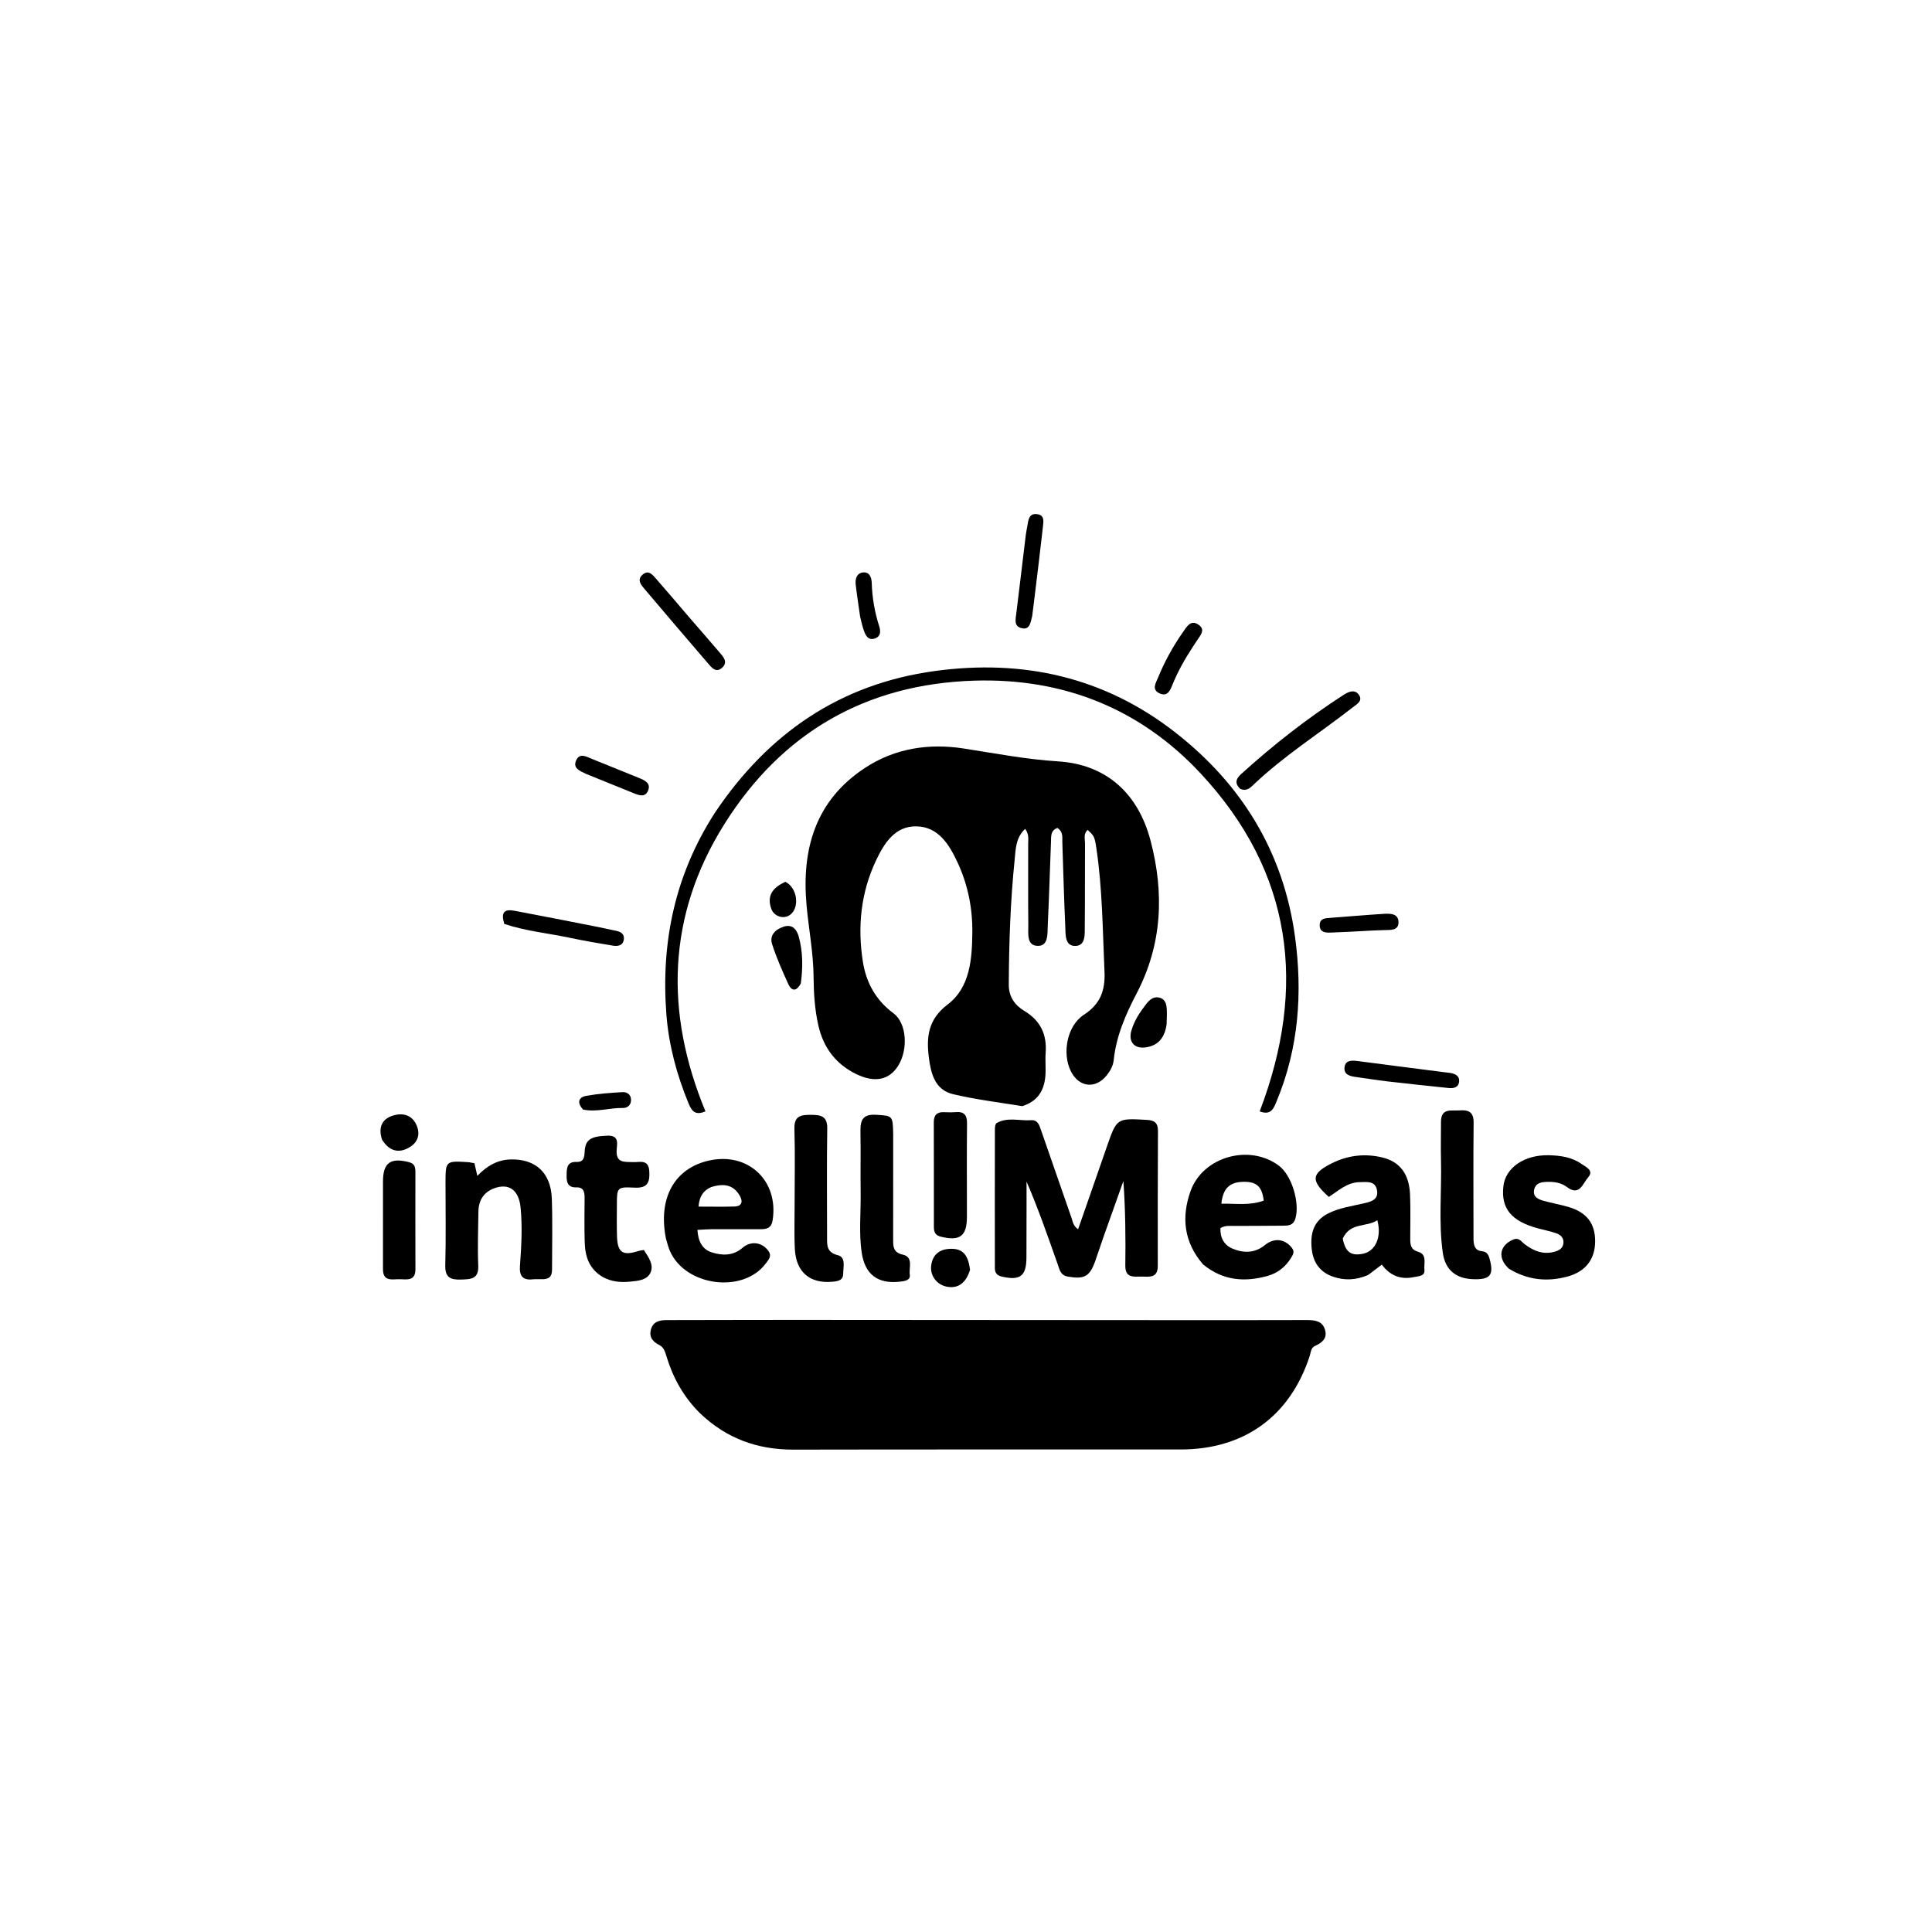
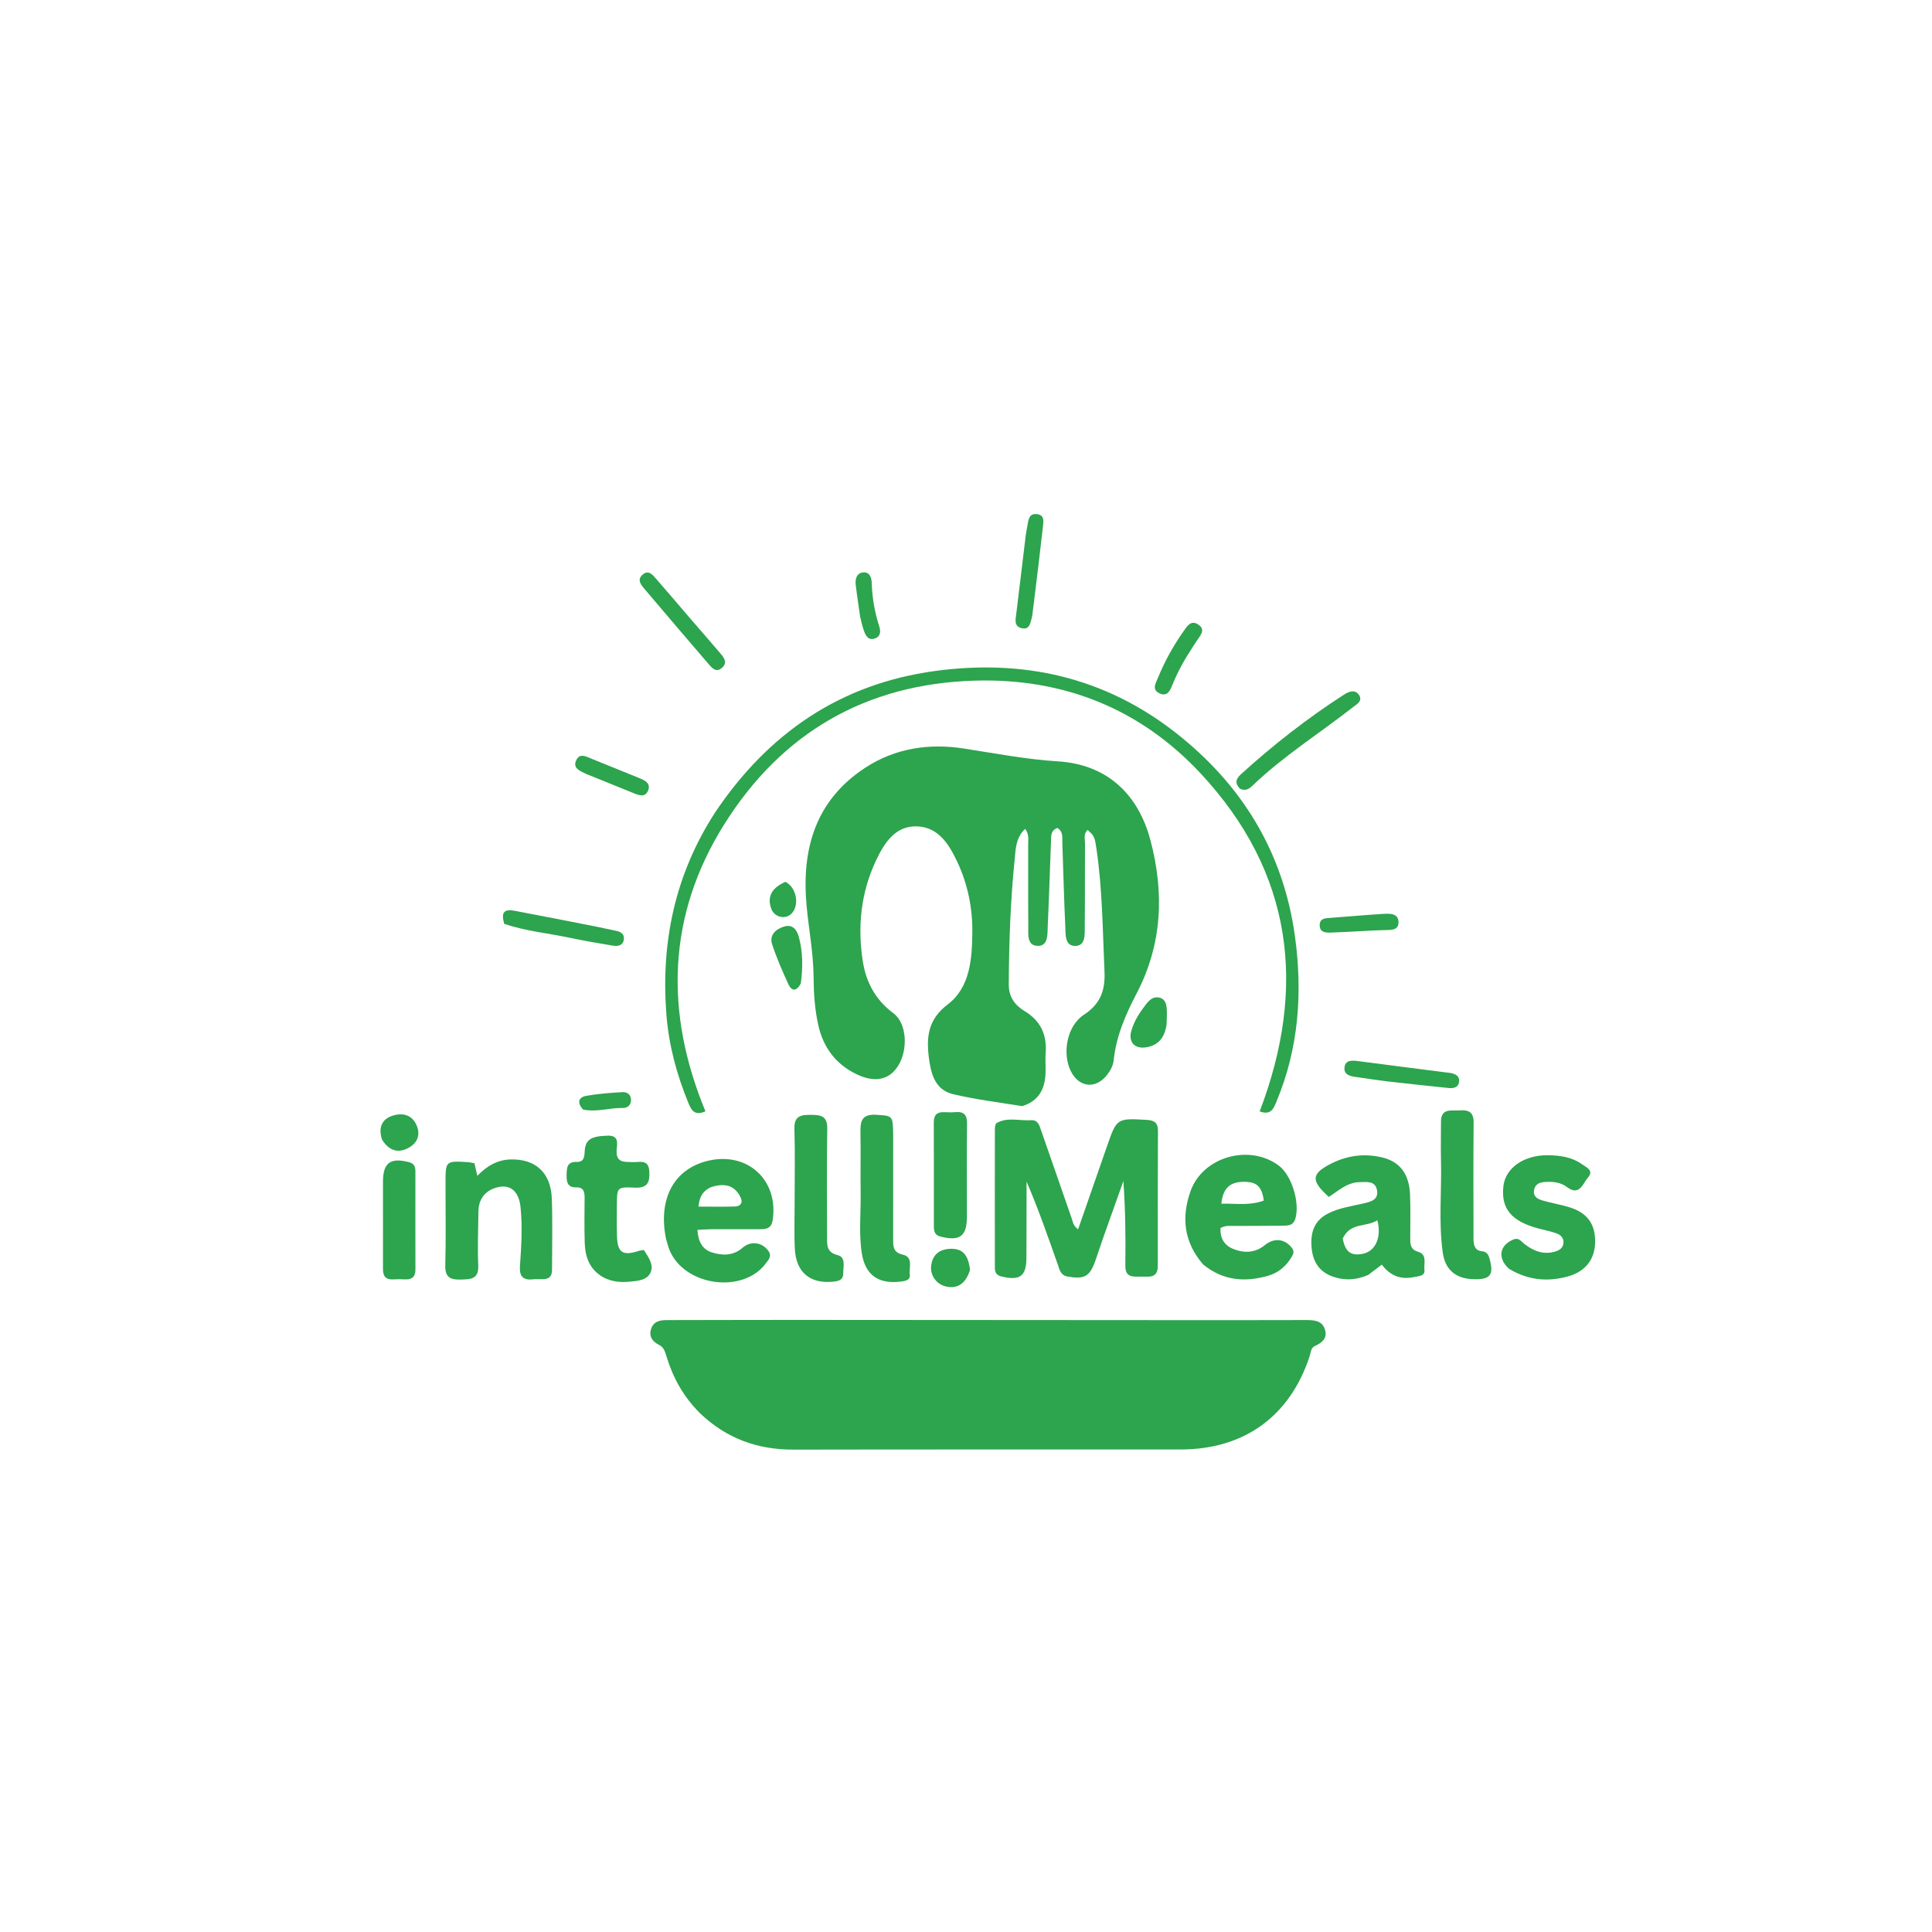
<svg xmlns="http://www.w3.org/2000/svg" version="1.1" id="Layer_1" x="0px" y="0px" width="100%" viewBox="0 0 736 736" enable-background="new 0 0 736 736" xml:space="preserve">
-   <path fill="#000000" opacity="1" stroke="none" d=" M266.65,538.356   C260.352,532.095 256.378,524.862 253.917,516.776   C253.368,514.971 252.918,513.254 251.07,512.337   C248.546,511.084 247.13,509.166 248.027,506.283   C248.931,503.381 251.351,502.893 254.027,502.891   C270.018,502.88 286.01,502.809 302.001,502.816   C356.828,502.84 411.655,502.892 466.482,502.923   C476.814,502.929 487.147,502.877 497.479,502.877   C500.557,502.878 503.756,502.991 504.797,506.666   C505.713,509.902 503.572,511.548 500.956,512.743   C499.319,513.49 499.389,515.17 498.938,516.556   C491.476,539.483 474.021,552.171 449.781,552.184   C400.617,552.21 351.453,552.137 302.289,552.239   C288.644,552.268 276.806,548.066 266.65,538.356  z" />
-   <path fill="#000000" opacity="1" stroke="none" d=" M389.425,421.385   C380.391,419.945 371.64,418.84 363.099,416.839   C356.086,415.196 354.598,408.816 353.842,402.795   C352.872,395.062 353.537,388.329 361.008,382.666   C369.616,376.14 370.299,365.219 370.411,355.241   C370.514,346.115 368.735,337.022 364.796,328.577   C361.593,321.71 357.51,315.001 349.192,314.803   C340.969,314.607 336.831,321.202 333.691,327.867   C327.918,340.123 326.625,353.091 328.71,366.345   C329.965,374.319 333.633,381.026 340.369,386.01   C345.421,389.748 346.064,399.78 342.133,406.041   C338.77,411.398 333.284,412.593 326.296,409.224   C318.439,405.437 313.666,399.121 311.751,390.631   C310.389,384.591 309.98,378.4 309.938,372.283   C309.875,363.076 308.105,354.104 307.271,345.015   C305.304,323.582 310.554,304.92 329.654,292.444   C341.056,284.997 353.96,283.112 367.073,285.137   C379.051,286.987 390.879,289.286 403.066,290.047   C421.39,291.191 433.549,302.163 438.301,320.221   C443.569,340.241 442.758,359.766 433.003,378.445   C428.822,386.451 425.24,394.654 424.281,403.776   C424.05,405.975 423.014,407.902 421.639,409.621   C417.353,414.977 411.04,414.273 407.954,408.105   C404.529,401.261 406.47,390.76 412.909,386.573   C419.196,382.486 421.088,377.295 420.761,370.151   C420.039,354.374 419.997,338.559 417.628,322.898   C416.971,318.556 416.721,318.39 414.375,316.172   C412.639,317.597 413.352,319.572 413.34,321.293   C413.266,331.789 413.359,342.287 413.249,352.783   C413.217,355.84 413.671,360.323 409.611,360.36   C405.549,360.398 405.959,355.837 405.819,352.838   C405.322,342.203 405.062,331.557 404.696,320.916   C404.63,318.994 405.108,316.867 402.82,315.42   C400.16,316.359 400.453,318.652 400.374,320.721   C399.966,331.36 399.638,342.004 399.145,352.639   C399.004,355.684 399.441,360.259 395.54,360.329   C390.994,360.411 391.773,355.68 391.738,352.519   C391.625,342.19 391.717,331.858 391.688,321.528   C391.683,319.766 392.092,317.889 390.545,315.752   C386.861,319.175 386.922,323.719 386.523,327.63   C384.915,343.361 384.379,359.165 384.295,374.986   C384.269,379.785 386.611,382.936 390.328,385.18   C396.439,388.869 398.864,394.168 398.345,401.139   C398.123,404.123 398.493,407.154 398.217,410.129   C397.718,415.509 395.248,419.586 389.425,421.385  z" />
-   <path fill="#000000" opacity="1" stroke="none" d=" M421.667,436.805   C425.449,425.903 425.444,425.986 436.914,426.621   C439.845,426.783 441.141,427.826 441.129,430.785   C441.062,447.937 441.017,465.089 441.06,482.241   C441.072,487.025 437.773,486.332 434.827,486.327   C431.857,486.323 428.632,486.923 428.693,482.126   C428.83,471.475 428.736,460.822 427.953,449.933   C425.455,456.943 422.943,463.949 420.464,470.967   C419.356,474.103 418.348,477.274 417.234,480.408   C415.117,486.36 413.034,487.403 406.771,486.315   C403.932,485.821 403.631,483.596 402.944,481.656   C399.227,471.158 395.602,460.627 391.067,450.124   C391.067,453.615 391.071,457.107 391.066,460.599   C391.056,466.76 391.046,472.921 391.025,479.083   C391.001,486.191 388.561,487.971 381.498,486.276   C379.643,485.831 379.001,484.711 378.998,483.101   C378.968,465.45 378.97,447.799 379.005,430.148   C379.006,429.356 379.156,428.131 379.659,427.841   C383.814,425.45 388.375,427.052 392.756,426.742   C395.37,426.557 395.935,428.659 396.601,430.581   C400.466,441.739 404.337,452.894 408.231,464.041   C408.701,465.387 408.79,466.958 410.703,468.305   C414.38,457.766 417.969,447.476 421.667,436.805  z" />
-   <path fill="#000000" opacity="1" stroke="none" d=" M272.436,309.479   C292.725,279.271 320.137,260.545 356.109,255.628   C389.734,251.031 420.751,257.904 447.822,279.088   C473.181,298.932 488.938,324.693 493.331,356.787   C496.263,378.199 494.76,399.304 486.319,419.538   C485.227,422.156 484.296,425.037 479.881,423.39   C497.967,375.943 492.483,332.275 457.345,294.603   C434.366,269.967 405.125,258.289 371.315,259.292   C329.876,260.521 297.778,279.156 275.92,314.005   C254.109,348.778 253.176,385.759 268.742,423.37   C264.668,425.154 263.413,423.021 262.298,420.316   C257.829,409.471 254.778,398.199 253.872,386.554   C251.731,359.057 257.076,333.211 272.436,309.479  z" />
-   <path fill="#000000" opacity="1" stroke="none" d=" M458.326,481.696   C450.947,473.152 450.028,463.684 453.522,453.809   C458.183,440.635 475.931,435.649 487.173,444.054   C492.078,447.722 495.193,458.022 493.52,464.09   C492.709,467.031 490.568,466.901 488.45,466.933   C482.455,467.023 476.458,466.971 470.462,467.027   C468.669,467.044 466.801,466.737 464.926,467.835   C464.791,471.529 466.256,474.323 469.668,475.727   C473.926,477.48 478.163,477.347 481.891,474.295   C485.364,471.452 489.486,471.899 492.169,475.416   C493.236,476.815 492.652,477.834 491.938,479.017   C489.867,482.452 486.913,484.907 483.122,485.995   C474.36,488.511 465.995,487.971 458.326,481.696  M481.432,457.375   C480.733,451.907 478.677,450.073 473.415,450.225   C468.368,450.371 465.866,452.811 465.28,458.565   C470.558,458.389 475.795,459.409 481.432,457.375  z" />
-   <path fill="#000000" opacity="1" stroke="none" d=" M521.208,485.699   C516.547,487.711 512.152,487.879 507.722,486.322   C502.79,484.589 500.263,480.903 499.715,475.867   C499.1,470.199 500.223,465.218 505.861,462.319   C510.074,460.152 514.708,459.536 519.241,458.485   C521.934,457.86 525.348,457.229 524.548,453.274   C523.831,449.734 520.598,450.322 517.993,450.342   C513.219,450.381 509.839,453.658 506.226,455.966   C499.245,449.727 499.5,447.094 507.265,443.197   C513.443,440.098 519.953,439.32 526.674,440.959   C533.258,442.565 536.817,447.211 537.153,454.981   C537.398,460.634 537.234,466.306 537.235,471.969   C537.235,474.241 537.438,476.065 540.273,476.886   C543.789,477.904 542.347,481.403 542.64,483.759   C542.937,486.153 540.428,486.14 538.654,486.514   C533.581,487.581 529.517,485.949 526.411,481.762   C524.649,483.113 523.093,484.307 521.208,485.699  M511.525,471.816   C512.463,476.937 514.639,478.564 519.274,477.608   C523.998,476.633 526.444,471.212 524.692,464.846   C520.633,467.616 514.465,465.485 511.525,471.816  z" />
-   <path fill="#000000" opacity="1" stroke="none" d=" M253.703,471.873   C250.599,456.377 256.961,445.041 270.118,442.109   C285.051,438.781 296.742,449.858 294.325,464.922   C293.858,467.833 292.111,468.271 289.754,468.265   C283.601,468.251 277.449,468.239 271.296,468.268   C269.519,468.277 267.743,468.429 265.682,468.529   C265.972,472.816 267.466,475.913 271.13,477.087   C275.173,478.382 279.312,478.449 282.872,475.347   C286.013,472.61 290.301,473.186 292.706,476.519   C294.184,478.567 292.751,479.936 291.682,481.364   C283.043,492.906 261.048,490 255.192,476.535   C254.598,475.171 254.231,473.708 253.703,471.873  M270.898,452.232   C267.879,453.547 266.406,455.855 266.097,459.662   C270.882,459.662 275.319,459.755 279.75,459.629   C282.642,459.546 283.1,457.795 281.834,455.551   C279.501,451.415 275.874,450.667 270.898,452.232  z" />
-   <path fill="#000000" opacity="1" stroke="none" d=" M206.872,487.318   C205.231,487.34 204.055,487.244 202.902,487.369   C199.129,487.778 197.812,486.007 198.07,482.406   C198.606,474.935 199.064,467.431 198.312,459.968   C197.641,453.294 193.838,450.631 188.271,452.681   C184.279,454.151 182.298,457.308 182.254,461.581   C182.182,468.406 181.893,475.241 182.188,482.051   C182.416,487.324 179.423,487.333 175.566,487.449   C171.443,487.573 169.505,486.582 169.631,481.948   C169.916,471.468 169.712,460.975 169.718,450.487   C169.723,442.288 169.822,442.196 178.174,442.714   C178.986,442.765 179.788,442.978 180.741,443.14   C181.081,444.63 181.401,446.031 181.837,447.944   C185.483,444.164 189.496,441.804 194.597,441.69   C204.025,441.48 209.862,446.759 210.215,456.601   C210.531,465.413 210.308,474.245 210.306,483.068   C210.305,485.144 210.217,487.207 206.872,487.318  z" />
-   <path fill="#000000" opacity="1" stroke="none" d=" M574.819,483.316   C570.335,479.227 571.28,474.337 576.556,472.184   C578.66,471.326 579.539,472.998 580.798,473.957   C584.25,476.585 587.971,478.097 592.394,476.801   C594.123,476.294 595.458,475.408 595.6,473.459   C595.745,471.456 594.41,470.348 592.784,469.789   C590.593,469.037 588.296,468.593 586.051,467.994   C575.726,465.239 571.737,460.396 572.726,451.836   C573.531,444.865 580.687,439.855 590.065,440.09   C594.372,440.198 598.743,440.774 602.432,443.379   C604.198,444.625 607.379,445.854 604.943,448.592   C603.023,450.751 601.755,455.844 596.961,452.23   C594.557,450.419 591.789,450.127 588.898,450.257   C586.731,450.354 584.844,450.916 584.411,453.339   C583.941,455.971 585.949,456.848 587.896,457.406   C591.088,458.319 594.385,458.866 597.565,459.813   C604.495,461.875 607.668,466.062 607.674,472.833   C607.681,479.601 604.108,484.391 597.239,486.274   C589.543,488.383 582.089,487.741 574.819,483.316  z" />
-   <path fill="#000000" opacity="1" stroke="none" d=" M229.794,486.583   C224.388,483.463 222.904,478.635 222.747,473.267   C222.582,467.612 222.662,461.949 222.701,456.29   C222.716,454.04 222.323,452.246 219.526,452.331   C216.212,452.433 215.802,450.285 215.851,447.701   C215.901,445.089 215.887,442.516 219.622,442.638   C222.469,442.731 222.61,440.793 222.735,438.613   C222.993,434.096 225.125,432.849 231.419,432.633   C235.977,432.477 235.069,435.669 234.914,438.105   C234.593,443.158 237.95,442.579 241.172,442.709   C243.716,442.811 247.094,441.494 247.352,446.228   C247.585,450.501 246.666,452.689 241.688,452.435   C235.055,452.096 235.027,452.425 235.003,458.922   C234.988,462.917 234.929,466.914 235.044,470.906   C235.224,477.179 237.2,478.499 243.214,476.572   C243.824,476.376 244.483,476.331 245.29,476.185   C247.029,478.931 249.228,481.821 247.776,484.879   C246.421,487.732 242.865,487.985 239.879,488.258   C236.537,488.564 233.218,488.367 229.794,486.583  z" />
-   <path fill="#000000" opacity="1" stroke="none" d=" M561.336,472.4   C561.438,474.877 562.192,476.434 564.453,476.647   C566.19,476.811 566.921,477.641 567.411,479.362   C569.215,485.699 567.813,487.568 561.106,487.31   C554.535,487.058 550.54,483.716 549.624,477.174   C547.98,465.435 549.255,453.615 548.946,441.834   C548.82,437.018 548.968,432.196 548.949,427.376   C548.927,421.974 552.957,423.236 556.076,423.003   C559.364,422.759 561.417,423.584 561.378,427.59   C561.235,442.38 561.323,457.173 561.336,472.4  z" />
-   <path fill="#000000" opacity="1" stroke="none" d=" M340.262,432.105   C340.264,445.913 340.281,459.234 340.25,472.554   C340.243,475.245 340.532,477.191 343.92,477.959   C348.061,478.897 346.192,482.965 346.586,485.594   C346.925,487.851 344.427,488.093 342.578,488.283   C334.417,489.119 329.55,485.554 328.29,477.305   C327.129,469.707 327.982,462.015 327.867,454.366   C327.753,446.875 327.934,439.379 327.8,431.889   C327.724,427.666 327.859,424.317 333.714,424.681   C339.998,425.073 340.134,424.855 340.262,432.105  z" />
-   <path fill="#000000" opacity="1" stroke="none" d=" M302.709,459   C302.712,449.009 302.913,439.512 302.634,430.029   C302.491,425.175 304.968,424.681 308.832,424.699   C312.628,424.717 315.218,425.065 315.143,429.956   C314.931,443.773 315.076,457.596 315.075,471.416   C315.074,474.465 314.936,477.105 319.135,478.154   C322.331,478.952 321.216,482.615 321.223,485.147   C321.231,487.871 319.07,488.106 316.993,488.289   C308.557,489.031 303.301,484.633 302.812,475.98   C302.502,470.502 302.725,464.994 302.709,459  z" />
-   <path fill="#000000" opacity="1" stroke="none" d=" M368.348,459.976   C368.348,461.469 368.347,462.466 368.348,463.463   C368.358,470.938 365.682,472.924 358.338,471.1   C356.243,470.58 355.767,469.238 355.765,467.45   C355.752,454.154 355.782,440.858 355.733,427.562   C355.723,424.833 356.884,423.577 359.613,423.687   C361.106,423.747 362.612,423.788 364.098,423.664   C367.376,423.39 368.431,424.909 368.395,428.067   C368.274,438.537 368.349,449.009 368.348,459.976  z" />
-   <path fill="#000000" opacity="1" stroke="none" d=" M145.903,456.013   C145.904,453.684 145.897,451.852 145.902,450.02   C145.925,442.91 148.813,440.879 155.89,442.755   C158.083,443.336 158.248,444.831 158.25,446.532   C158.262,458.857 158.206,471.183 158.259,483.508   C158.278,488.047 155.073,487.39 152.327,487.322   C149.542,487.252 145.884,488.431 145.898,483.493   C145.923,474.499 145.902,465.505 145.903,456.013  z" />
-   <path fill="#000000" opacity="1" stroke="none" d=" M472.461,300.523   C470.016,298.17 471.117,296.418 472.884,294.816   C485.104,283.73 498.068,273.603 511.939,264.657   C513.82,263.444 516.208,262.489 517.715,264.748   C519.251,267.05 516.823,268.294 515.328,269.466   C502.64,279.404 488.914,288.011 477.22,299.23   C476.041,300.36 474.671,301.47 472.461,300.523  z" />
-   <path fill="#000000" opacity="1" stroke="none" d=" M192.108,351.964   C190.796,347.599 191.973,346.201 196.096,346.974   C206.696,348.963 217.274,351.067 227.857,353.144   C230.135,353.591 232.392,354.146 234.67,354.592   C236.508,354.952 237.917,355.815 237.653,357.862   C237.337,360.312 235.307,360.542 233.447,360.24   C227.878,359.334 222.314,358.367 216.796,357.199   C208.685,355.481 200.377,354.729 192.108,351.964  z" />
-   <path fill="#000000" opacity="1" stroke="none" d=" M262.691,235.326   C266.63,239.869 270.36,244.123 274.026,248.432   C275.534,250.205 277.511,252.248 275.026,254.429   C272.697,256.473 271.045,254.258 269.671,252.662   C261.637,243.33 253.65,233.957 245.691,224.561   C244.303,222.923 242.507,220.958 244.752,218.951   C247.093,216.858 248.711,219.089 250.098,220.668   C254.27,225.419 258.344,230.257 262.691,235.326  z" />
-   <path fill="#000000" opacity="1" stroke="none" d=" M393.221,234.65   C392.565,237.293 392.277,240.217 388.945,239.241   C386.219,238.442 386.886,235.912 387.158,233.726   C388.386,223.839 389.542,213.943 390.746,204.053   C390.906,202.735 391.191,201.432 391.415,200.121   C391.785,197.95 392.008,195.478 395.096,195.869   C398.022,196.239 397.516,198.744 397.311,200.606   C396.257,210.179 395.054,219.735 393.898,229.296   C393.698,230.944 393.475,232.588 393.221,234.65  z" />
-   <path fill="#000000" opacity="1" stroke="none" d=" M550.249,408.467   C551.332,408.618 552.004,408.641 552.655,408.77   C554.408,409.117 556.024,409.888 555.863,411.921   C555.672,414.307 553.787,414.686 551.794,414.477   C544.027,413.66 536.259,412.853 528.501,411.955   C524.542,411.497 520.607,410.83 516.655,410.304   C514.386,410.002 511.928,409.462 512.186,406.701   C512.449,403.884 514.841,403.891 517.208,404.206   C528.074,405.652 538.953,407.002 550.249,408.467  z" />
-   <path fill="#000000" opacity="1" stroke="none" d=" M444.417,390.236   C443.723,395.25 441.288,398.278 436.556,398.99   C432.223,399.642 429.807,396.986 430.966,392.765   C432.032,388.883 434.266,385.551 436.72,382.408   C437.972,380.805 439.564,379.436 441.802,380.082   C444.15,380.76 444.409,382.871 444.502,384.898   C444.578,386.538 444.476,388.187 444.417,390.236  z" />
-   <path fill="#000000" opacity="1" stroke="none" d=" M305.07,374.64   C303.314,377.955 301.491,377.487 300.304,374.884   C298.035,369.908 295.805,364.874 294.134,359.679   C293.009,356.185 295.538,353.97 298.609,353.002   C301.895,351.967 303.568,354.114 304.334,356.977   C305.857,362.663 305.903,368.445 305.07,374.64  z" />
-   <path fill="#000000" opacity="1" stroke="none" d=" M454.431,246.387   C451.3,251.148 448.712,255.781 446.7,260.735   C445.82,262.905 444.83,265.544 441.762,264.151   C438.608,262.718 440.308,260.222 441.154,258.152   C443.679,251.971 446.893,246.155 450.727,240.69   C452.15,238.662 453.647,235.936 456.604,238.001   C459.407,239.958 457.209,242.083 455.998,243.997   C455.554,244.7 455.084,245.385 454.431,246.387  z" />
-   <path fill="#000000" opacity="1" stroke="none" d=" M369.542,483.755   C367.954,488.834 364.992,490.915 360.852,490.196   C356.884,489.507 354.157,485.935 354.762,481.916   C355.366,477.906 357.941,475.904 361.916,475.744   C366.597,475.555 368.799,477.792 369.542,483.755  z" />
-   <path fill="#000000" opacity="1" stroke="none" d=" M522.407,354.51   C516.966,354.815 511.98,355.098 506.99,355.269   C504.93,355.34 502.682,355.196 502.743,352.348   C502.798,349.837 504.85,349.801 506.749,349.663   C513.549,349.17 520.34,348.55 527.144,348.132   C529.641,347.979 532.8,347.978 532.76,351.416   C532.722,354.605 529.655,354.232 527.357,354.328   C525.86,354.391 524.36,354.406 522.407,354.51  z" />
-   <path fill="#000000" opacity="1" stroke="none" d=" M223.297,294.836   C220.831,293.666 218.17,292.64 219.471,289.708   C220.824,286.657 223.374,288.251 225.485,289.097   C231.637,291.565 237.779,294.059 243.915,296.567   C246.049,297.439 248.041,298.672 246.81,301.351   C245.686,303.796 243.537,303.02 241.629,302.255   C235.629,299.849 229.637,297.421 223.297,294.836  z" />
-   <path fill="#000000" opacity="1" stroke="none" d=" M145.551,434.171   C144.044,429.638 145.418,426.401 149.442,425.065   C153.126,423.841 156.839,424.504 158.66,428.586   C160.219,432.081 159.194,435.22 155.916,437.117   C151.861,439.465 148.316,438.559 145.551,434.171  z" />
-   <path fill="#000000" opacity="1" stroke="none" d=" M327.673,234.957   C327.067,230.609 326.436,226.686 325.982,222.742   C325.737,220.62 326.298,218.406 328.662,218.083   C331.242,217.73 332.031,220.021 332.09,222.052   C332.256,227.736 333.22,233.243 334.956,238.644   C335.563,240.53 335.49,242.484 333.301,243.224   C330.72,244.095 329.761,242.105 329.072,240.153   C328.522,238.595 328.165,236.969 327.673,234.957  z" />
-   <path fill="#000000" opacity="1" stroke="none" d=" M222.138,422.698   C219.614,419.943 220.474,417.968 223.392,417.451   C227.913,416.65 232.532,416.314 237.125,416.052   C238.836,415.954 240.386,416.914 240.397,419.013   C240.408,421.066 238.969,422.129 237.219,422.091   C232.273,421.984 227.445,423.755 222.138,422.698  z" />
-   <path fill="#000000" opacity="1" stroke="none" d=" M299.211,335.929   C303.767,338.257 304.661,345.595 301.133,348.399   C298.668,350.358 294.9,349.22 293.818,346.19   C292.203,341.664 293.839,338.313 299.211,335.929  z" />
+   <path fill="#2DA44E" opacity="1" stroke="none" d=" M266.65,538.356   C260.352,532.095 256.378,524.862 253.917,516.776   C253.368,514.971 252.918,513.254 251.07,512.337   C248.546,511.084 247.13,509.166 248.027,506.283   C248.931,503.381 251.351,502.893 254.027,502.891   C270.018,502.88 286.01,502.809 302.001,502.816   C356.828,502.84 411.655,502.892 466.482,502.923   C476.814,502.929 487.147,502.877 497.479,502.877   C500.557,502.878 503.756,502.991 504.797,506.666   C505.713,509.902 503.572,511.548 500.956,512.743   C499.319,513.49 499.389,515.17 498.938,516.556   C491.476,539.483 474.021,552.171 449.781,552.184   C400.617,552.21 351.453,552.137 302.289,552.239   C288.644,552.268 276.806,548.066 266.65,538.356  z" />
+   <path fill="#2DA44E" opacity="1" stroke="none" d=" M389.425,421.385   C380.391,419.945 371.64,418.84 363.099,416.839   C356.086,415.196 354.598,408.816 353.842,402.795   C352.872,395.062 353.537,388.329 361.008,382.666   C369.616,376.14 370.299,365.219 370.411,355.241   C370.514,346.115 368.735,337.022 364.796,328.577   C361.593,321.71 357.51,315.001 349.192,314.803   C340.969,314.607 336.831,321.202 333.691,327.867   C327.918,340.123 326.625,353.091 328.71,366.345   C329.965,374.319 333.633,381.026 340.369,386.01   C345.421,389.748 346.064,399.78 342.133,406.041   C338.77,411.398 333.284,412.593 326.296,409.224   C318.439,405.437 313.666,399.121 311.751,390.631   C310.389,384.591 309.98,378.4 309.938,372.283   C309.875,363.076 308.105,354.104 307.271,345.015   C305.304,323.582 310.554,304.92 329.654,292.444   C341.056,284.997 353.96,283.112 367.073,285.137   C379.051,286.987 390.879,289.286 403.066,290.047   C421.39,291.191 433.549,302.163 438.301,320.221   C443.569,340.241 442.758,359.766 433.003,378.445   C428.822,386.451 425.24,394.654 424.281,403.776   C424.05,405.975 423.014,407.902 421.639,409.621   C417.353,414.977 411.04,414.273 407.954,408.105   C404.529,401.261 406.47,390.76 412.909,386.573   C419.196,382.486 421.088,377.295 420.761,370.151   C420.039,354.374 419.997,338.559 417.628,322.898   C416.971,318.556 416.721,318.39 414.375,316.172   C412.639,317.597 413.352,319.572 413.34,321.293   C413.266,331.789 413.359,342.287 413.249,352.783   C413.217,355.84 413.671,360.323 409.611,360.36   C405.549,360.398 405.959,355.837 405.819,352.838   C405.322,342.203 405.062,331.557 404.696,320.916   C404.63,318.994 405.108,316.867 402.82,315.42   C400.16,316.359 400.453,318.652 400.374,320.721   C399.966,331.36 399.638,342.004 399.145,352.639   C399.004,355.684 399.441,360.259 395.54,360.329   C390.994,360.411 391.773,355.68 391.738,352.519   C391.625,342.19 391.717,331.858 391.688,321.528   C391.683,319.766 392.092,317.889 390.545,315.752   C386.861,319.175 386.922,323.719 386.523,327.63   C384.915,343.361 384.379,359.165 384.295,374.986   C384.269,379.785 386.611,382.936 390.328,385.18   C396.439,388.869 398.864,394.168 398.345,401.139   C398.123,404.123 398.493,407.154 398.217,410.129   C397.718,415.509 395.248,419.586 389.425,421.385  z" />
+   <path fill="#2DA44E" opacity="1" stroke="none" d=" M421.667,436.805   C425.449,425.903 425.444,425.986 436.914,426.621   C439.845,426.783 441.141,427.826 441.129,430.785   C441.062,447.937 441.017,465.089 441.06,482.241   C441.072,487.025 437.773,486.332 434.827,486.327   C431.857,486.323 428.632,486.923 428.693,482.126   C428.83,471.475 428.736,460.822 427.953,449.933   C425.455,456.943 422.943,463.949 420.464,470.967   C419.356,474.103 418.348,477.274 417.234,480.408   C415.117,486.36 413.034,487.403 406.771,486.315   C403.932,485.821 403.631,483.596 402.944,481.656   C399.227,471.158 395.602,460.627 391.067,450.124   C391.067,453.615 391.071,457.107 391.066,460.599   C391.056,466.76 391.046,472.921 391.025,479.083   C391.001,486.191 388.561,487.971 381.498,486.276   C379.643,485.831 379.001,484.711 378.998,483.101   C378.968,465.45 378.97,447.799 379.005,430.148   C379.006,429.356 379.156,428.131 379.659,427.841   C383.814,425.45 388.375,427.052 392.756,426.742   C395.37,426.557 395.935,428.659 396.601,430.581   C400.466,441.739 404.337,452.894 408.231,464.041   C408.701,465.387 408.79,466.958 410.703,468.305   C414.38,457.766 417.969,447.476 421.667,436.805  z" />
+   <path fill="#2DA44E" opacity="1" stroke="none" d=" M272.436,309.479   C292.725,279.271 320.137,260.545 356.109,255.628   C389.734,251.031 420.751,257.904 447.822,279.088   C473.181,298.932 488.938,324.693 493.331,356.787   C496.263,378.199 494.76,399.304 486.319,419.538   C485.227,422.156 484.296,425.037 479.881,423.39   C497.967,375.943 492.483,332.275 457.345,294.603   C434.366,269.967 405.125,258.289 371.315,259.292   C329.876,260.521 297.778,279.156 275.92,314.005   C254.109,348.778 253.176,385.759 268.742,423.37   C264.668,425.154 263.413,423.021 262.298,420.316   C257.829,409.471 254.778,398.199 253.872,386.554   C251.731,359.057 257.076,333.211 272.436,309.479  z" />
+   <path fill="#2DA44E" opacity="1" stroke="none" d=" M458.326,481.696   C450.947,473.152 450.028,463.684 453.522,453.809   C458.183,440.635 475.931,435.649 487.173,444.054   C492.078,447.722 495.193,458.022 493.52,464.09   C492.709,467.031 490.568,466.901 488.45,466.933   C482.455,467.023 476.458,466.971 470.462,467.027   C468.669,467.044 466.801,466.737 464.926,467.835   C464.791,471.529 466.256,474.323 469.668,475.727   C473.926,477.48 478.163,477.347 481.891,474.295   C485.364,471.452 489.486,471.899 492.169,475.416   C493.236,476.815 492.652,477.834 491.938,479.017   C489.867,482.452 486.913,484.907 483.122,485.995   C474.36,488.511 465.995,487.971 458.326,481.696  M481.432,457.375   C480.733,451.907 478.677,450.073 473.415,450.225   C468.368,450.371 465.866,452.811 465.28,458.565   C470.558,458.389 475.795,459.409 481.432,457.375  z" />
+   <path fill="#2DA44E" opacity="1" stroke="none" d=" M521.208,485.699   C516.547,487.711 512.152,487.879 507.722,486.322   C502.79,484.589 500.263,480.903 499.715,475.867   C499.1,470.199 500.223,465.218 505.861,462.319   C510.074,460.152 514.708,459.536 519.241,458.485   C521.934,457.86 525.348,457.229 524.548,453.274   C523.831,449.734 520.598,450.322 517.993,450.342   C513.219,450.381 509.839,453.658 506.226,455.966   C499.245,449.727 499.5,447.094 507.265,443.197   C513.443,440.098 519.953,439.32 526.674,440.959   C533.258,442.565 536.817,447.211 537.153,454.981   C537.398,460.634 537.234,466.306 537.235,471.969   C537.235,474.241 537.438,476.065 540.273,476.886   C543.789,477.904 542.347,481.403 542.64,483.759   C542.937,486.153 540.428,486.14 538.654,486.514   C533.581,487.581 529.517,485.949 526.411,481.762   C524.649,483.113 523.093,484.307 521.208,485.699  M511.525,471.816   C512.463,476.937 514.639,478.564 519.274,477.608   C523.998,476.633 526.444,471.212 524.692,464.846   C520.633,467.616 514.465,465.485 511.525,471.816  z" />
+   <path fill="#2DA44E" opacity="1" stroke="none" d=" M253.703,471.873   C250.599,456.377 256.961,445.041 270.118,442.109   C285.051,438.781 296.742,449.858 294.325,464.922   C293.858,467.833 292.111,468.271 289.754,468.265   C283.601,468.251 277.449,468.239 271.296,468.268   C269.519,468.277 267.743,468.429 265.682,468.529   C265.972,472.816 267.466,475.913 271.13,477.087   C275.173,478.382 279.312,478.449 282.872,475.347   C286.013,472.61 290.301,473.186 292.706,476.519   C294.184,478.567 292.751,479.936 291.682,481.364   C283.043,492.906 261.048,490 255.192,476.535   C254.598,475.171 254.231,473.708 253.703,471.873  M270.898,452.232   C267.879,453.547 266.406,455.855 266.097,459.662   C270.882,459.662 275.319,459.755 279.75,459.629   C282.642,459.546 283.1,457.795 281.834,455.551   C279.501,451.415 275.874,450.667 270.898,452.232  z" />
+   <path fill="#2DA44E" opacity="1" stroke="none" d=" M206.872,487.318   C205.231,487.34 204.055,487.244 202.902,487.369   C199.129,487.778 197.812,486.007 198.07,482.406   C198.606,474.935 199.064,467.431 198.312,459.968   C197.641,453.294 193.838,450.631 188.271,452.681   C184.279,454.151 182.298,457.308 182.254,461.581   C182.182,468.406 181.893,475.241 182.188,482.051   C182.416,487.324 179.423,487.333 175.566,487.449   C171.443,487.573 169.505,486.582 169.631,481.948   C169.916,471.468 169.712,460.975 169.718,450.487   C169.723,442.288 169.822,442.196 178.174,442.714   C178.986,442.765 179.788,442.978 180.741,443.14   C181.081,444.63 181.401,446.031 181.837,447.944   C185.483,444.164 189.496,441.804 194.597,441.69   C204.025,441.48 209.862,446.759 210.215,456.601   C210.531,465.413 210.308,474.245 210.306,483.068   C210.305,485.144 210.217,487.207 206.872,487.318  z" />
+   <path fill="#2DA44E" opacity="1" stroke="none" d=" M574.819,483.316   C570.335,479.227 571.28,474.337 576.556,472.184   C578.66,471.326 579.539,472.998 580.798,473.957   C584.25,476.585 587.971,478.097 592.394,476.801   C594.123,476.294 595.458,475.408 595.6,473.459   C595.745,471.456 594.41,470.348 592.784,469.789   C590.593,469.037 588.296,468.593 586.051,467.994   C575.726,465.239 571.737,460.396 572.726,451.836   C573.531,444.865 580.687,439.855 590.065,440.09   C594.372,440.198 598.743,440.774 602.432,443.379   C604.198,444.625 607.379,445.854 604.943,448.592   C603.023,450.751 601.755,455.844 596.961,452.23   C594.557,450.419 591.789,450.127 588.898,450.257   C586.731,450.354 584.844,450.916 584.411,453.339   C583.941,455.971 585.949,456.848 587.896,457.406   C591.088,458.319 594.385,458.866 597.565,459.813   C604.495,461.875 607.668,466.062 607.674,472.833   C607.681,479.601 604.108,484.391 597.239,486.274   C589.543,488.383 582.089,487.741 574.819,483.316  z" />
+   <path fill="#2DA44E" opacity="1" stroke="none" d=" M229.794,486.583   C224.388,483.463 222.904,478.635 222.747,473.267   C222.582,467.612 222.662,461.949 222.701,456.29   C222.716,454.04 222.323,452.246 219.526,452.331   C216.212,452.433 215.802,450.285 215.851,447.701   C215.901,445.089 215.887,442.516 219.622,442.638   C222.469,442.731 222.61,440.793 222.735,438.613   C222.993,434.096 225.125,432.849 231.419,432.633   C235.977,432.477 235.069,435.669 234.914,438.105   C234.593,443.158 237.95,442.579 241.172,442.709   C243.716,442.811 247.094,441.494 247.352,446.228   C247.585,450.501 246.666,452.689 241.688,452.435   C235.055,452.096 235.027,452.425 235.003,458.922   C234.988,462.917 234.929,466.914 235.044,470.906   C235.224,477.179 237.2,478.499 243.214,476.572   C243.824,476.376 244.483,476.331 245.29,476.185   C247.029,478.931 249.228,481.821 247.776,484.879   C246.421,487.732 242.865,487.985 239.879,488.258   C236.537,488.564 233.218,488.367 229.794,486.583  z" />
+   <path fill="#2DA44E" opacity="1" stroke="none" d=" M561.336,472.4   C561.438,474.877 562.192,476.434 564.453,476.647   C566.19,476.811 566.921,477.641 567.411,479.362   C569.215,485.699 567.813,487.568 561.106,487.31   C554.535,487.058 550.54,483.716 549.624,477.174   C547.98,465.435 549.255,453.615 548.946,441.834   C548.82,437.018 548.968,432.196 548.949,427.376   C548.927,421.974 552.957,423.236 556.076,423.003   C559.364,422.759 561.417,423.584 561.378,427.59   C561.235,442.38 561.323,457.173 561.336,472.4  z" />
+   <path fill="#2DA44E" opacity="1" stroke="none" d=" M340.262,432.105   C340.264,445.913 340.281,459.234 340.25,472.554   C340.243,475.245 340.532,477.191 343.92,477.959   C348.061,478.897 346.192,482.965 346.586,485.594   C346.925,487.851 344.427,488.093 342.578,488.283   C334.417,489.119 329.55,485.554 328.29,477.305   C327.129,469.707 327.982,462.015 327.867,454.366   C327.753,446.875 327.934,439.379 327.8,431.889   C327.724,427.666 327.859,424.317 333.714,424.681   C339.998,425.073 340.134,424.855 340.262,432.105  z" />
+   <path fill="#2DA44E" opacity="1" stroke="none" d=" M302.709,459   C302.712,449.009 302.913,439.512 302.634,430.029   C302.491,425.175 304.968,424.681 308.832,424.699   C312.628,424.717 315.218,425.065 315.143,429.956   C314.931,443.773 315.076,457.596 315.075,471.416   C315.074,474.465 314.936,477.105 319.135,478.154   C322.331,478.952 321.216,482.615 321.223,485.147   C321.231,487.871 319.07,488.106 316.993,488.289   C308.557,489.031 303.301,484.633 302.812,475.98   C302.502,470.502 302.725,464.994 302.709,459  z" />
+   <path fill="#2DA44E" opacity="1" stroke="none" d=" M368.348,459.976   C368.348,461.469 368.347,462.466 368.348,463.463   C368.358,470.938 365.682,472.924 358.338,471.1   C356.243,470.58 355.767,469.238 355.765,467.45   C355.752,454.154 355.782,440.858 355.733,427.562   C355.723,424.833 356.884,423.577 359.613,423.687   C361.106,423.747 362.612,423.788 364.098,423.664   C367.376,423.39 368.431,424.909 368.395,428.067   C368.274,438.537 368.349,449.009 368.348,459.976  z" />
+   <path fill="#2DA44E" opacity="1" stroke="none" d=" M145.903,456.013   C145.904,453.684 145.897,451.852 145.902,450.02   C145.925,442.91 148.813,440.879 155.89,442.755   C158.083,443.336 158.248,444.831 158.25,446.532   C158.262,458.857 158.206,471.183 158.259,483.508   C158.278,488.047 155.073,487.39 152.327,487.322   C149.542,487.252 145.884,488.431 145.898,483.493   C145.923,474.499 145.902,465.505 145.903,456.013  z" />
+   <path fill="#2DA44E" opacity="1" stroke="none" d=" M472.461,300.523   C470.016,298.17 471.117,296.418 472.884,294.816   C485.104,283.73 498.068,273.603 511.939,264.657   C513.82,263.444 516.208,262.489 517.715,264.748   C519.251,267.05 516.823,268.294 515.328,269.466   C502.64,279.404 488.914,288.011 477.22,299.23   C476.041,300.36 474.671,301.47 472.461,300.523  z" />
+   <path fill="#2DA44E" opacity="1" stroke="none" d=" M192.108,351.964   C190.796,347.599 191.973,346.201 196.096,346.974   C206.696,348.963 217.274,351.067 227.857,353.144   C230.135,353.591 232.392,354.146 234.67,354.592   C236.508,354.952 237.917,355.815 237.653,357.862   C237.337,360.312 235.307,360.542 233.447,360.24   C227.878,359.334 222.314,358.367 216.796,357.199   C208.685,355.481 200.377,354.729 192.108,351.964  z" />
+   <path fill="#2DA44E" opacity="1" stroke="none" d=" M262.691,235.326   C266.63,239.869 270.36,244.123 274.026,248.432   C275.534,250.205 277.511,252.248 275.026,254.429   C272.697,256.473 271.045,254.258 269.671,252.662   C261.637,243.33 253.65,233.957 245.691,224.561   C244.303,222.923 242.507,220.958 244.752,218.951   C247.093,216.858 248.711,219.089 250.098,220.668   C254.27,225.419 258.344,230.257 262.691,235.326  z" />
+   <path fill="#2DA44E" opacity="1" stroke="none" d=" M393.221,234.65   C392.565,237.293 392.277,240.217 388.945,239.241   C386.219,238.442 386.886,235.912 387.158,233.726   C388.386,223.839 389.542,213.943 390.746,204.053   C390.906,202.735 391.191,201.432 391.415,200.121   C391.785,197.95 392.008,195.478 395.096,195.869   C398.022,196.239 397.516,198.744 397.311,200.606   C396.257,210.179 395.054,219.735 393.898,229.296   C393.698,230.944 393.475,232.588 393.221,234.65  z" />
+   <path fill="#2DA44E" opacity="1" stroke="none" d=" M550.249,408.467   C551.332,408.618 552.004,408.641 552.655,408.77   C554.408,409.117 556.024,409.888 555.863,411.921   C555.672,414.307 553.787,414.686 551.794,414.477   C544.027,413.66 536.259,412.853 528.501,411.955   C524.542,411.497 520.607,410.83 516.655,410.304   C514.386,410.002 511.928,409.462 512.186,406.701   C512.449,403.884 514.841,403.891 517.208,404.206   C528.074,405.652 538.953,407.002 550.249,408.467  z" />
+   <path fill="#2DA44E" opacity="1" stroke="none" d=" M444.417,390.236   C443.723,395.25 441.288,398.278 436.556,398.99   C432.223,399.642 429.807,396.986 430.966,392.765   C432.032,388.883 434.266,385.551 436.72,382.408   C437.972,380.805 439.564,379.436 441.802,380.082   C444.15,380.76 444.409,382.871 444.502,384.898   C444.578,386.538 444.476,388.187 444.417,390.236  z" />
+   <path fill="#2DA44E" opacity="1" stroke="none" d=" M305.07,374.64   C303.314,377.955 301.491,377.487 300.304,374.884   C298.035,369.908 295.805,364.874 294.134,359.679   C293.009,356.185 295.538,353.97 298.609,353.002   C301.895,351.967 303.568,354.114 304.334,356.977   C305.857,362.663 305.903,368.445 305.07,374.64  z" />
+   <path fill="#2DA44E" opacity="1" stroke="none" d=" M454.431,246.387   C451.3,251.148 448.712,255.781 446.7,260.735   C445.82,262.905 444.83,265.544 441.762,264.151   C438.608,262.718 440.308,260.222 441.154,258.152   C443.679,251.971 446.893,246.155 450.727,240.69   C452.15,238.662 453.647,235.936 456.604,238.001   C459.407,239.958 457.209,242.083 455.998,243.997   C455.554,244.7 455.084,245.385 454.431,246.387  z" />
+   <path fill="#2DA44E" opacity="1" stroke="none" d=" M369.542,483.755   C367.954,488.834 364.992,490.915 360.852,490.196   C356.884,489.507 354.157,485.935 354.762,481.916   C355.366,477.906 357.941,475.904 361.916,475.744   C366.597,475.555 368.799,477.792 369.542,483.755  z" />
+   <path fill="#2DA44E" opacity="1" stroke="none" d=" M522.407,354.51   C516.966,354.815 511.98,355.098 506.99,355.269   C504.93,355.34 502.682,355.196 502.743,352.348   C502.798,349.837 504.85,349.801 506.749,349.663   C513.549,349.17 520.34,348.55 527.144,348.132   C529.641,347.979 532.8,347.978 532.76,351.416   C532.722,354.605 529.655,354.232 527.357,354.328   C525.86,354.391 524.36,354.406 522.407,354.51  z" />
+   <path fill="#2DA44E" opacity="1" stroke="none" d=" M223.297,294.836   C220.831,293.666 218.17,292.64 219.471,289.708   C220.824,286.657 223.374,288.251 225.485,289.097   C231.637,291.565 237.779,294.059 243.915,296.567   C246.049,297.439 248.041,298.672 246.81,301.351   C245.686,303.796 243.537,303.02 241.629,302.255   C235.629,299.849 229.637,297.421 223.297,294.836  z" />
+   <path fill="#2DA44E" opacity="1" stroke="none" d=" M145.551,434.171   C144.044,429.638 145.418,426.401 149.442,425.065   C153.126,423.841 156.839,424.504 158.66,428.586   C160.219,432.081 159.194,435.22 155.916,437.117   C151.861,439.465 148.316,438.559 145.551,434.171  z" />
+   <path fill="#2DA44E" opacity="1" stroke="none" d=" M327.673,234.957   C327.067,230.609 326.436,226.686 325.982,222.742   C325.737,220.62 326.298,218.406 328.662,218.083   C331.242,217.73 332.031,220.021 332.09,222.052   C332.256,227.736 333.22,233.243 334.956,238.644   C335.563,240.53 335.49,242.484 333.301,243.224   C330.72,244.095 329.761,242.105 329.072,240.153   C328.522,238.595 328.165,236.969 327.673,234.957  z" />
+   <path fill="#2DA44E" opacity="1" stroke="none" d=" M222.138,422.698   C219.614,419.943 220.474,417.968 223.392,417.451   C227.913,416.65 232.532,416.314 237.125,416.052   C238.836,415.954 240.386,416.914 240.397,419.013   C240.408,421.066 238.969,422.129 237.219,422.091   C232.273,421.984 227.445,423.755 222.138,422.698  z" />
+   <path fill="#2DA44E" opacity="1" stroke="none" d=" M299.211,335.929   C303.767,338.257 304.661,345.595 301.133,348.399   C298.668,350.358 294.9,349.22 293.818,346.19   C292.203,341.664 293.839,338.313 299.211,335.929  z" />
</svg>
